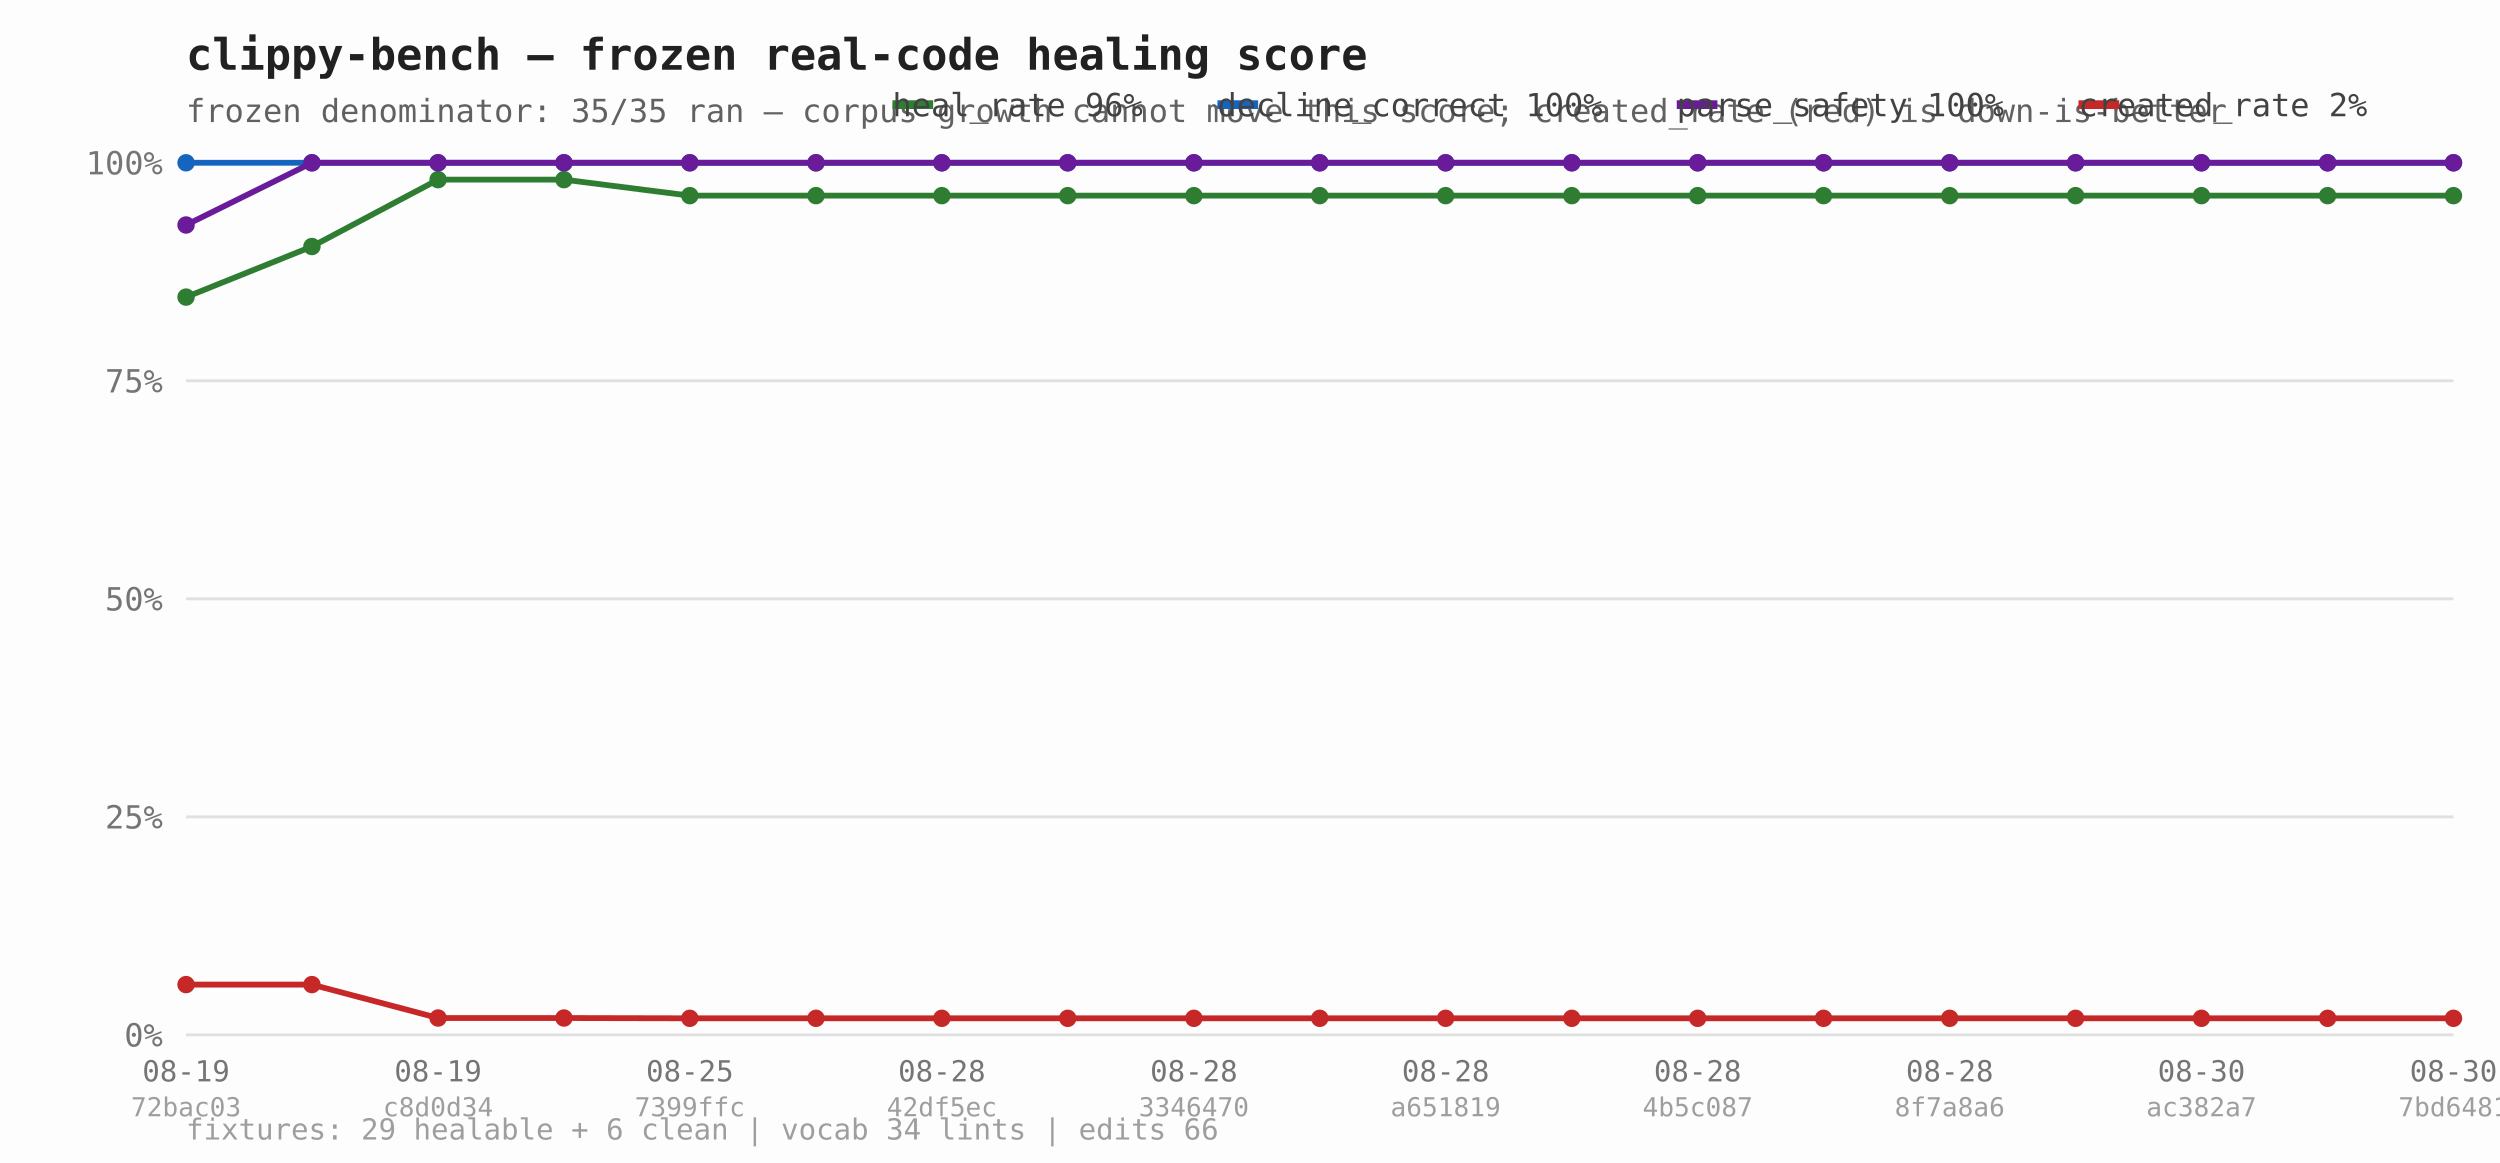
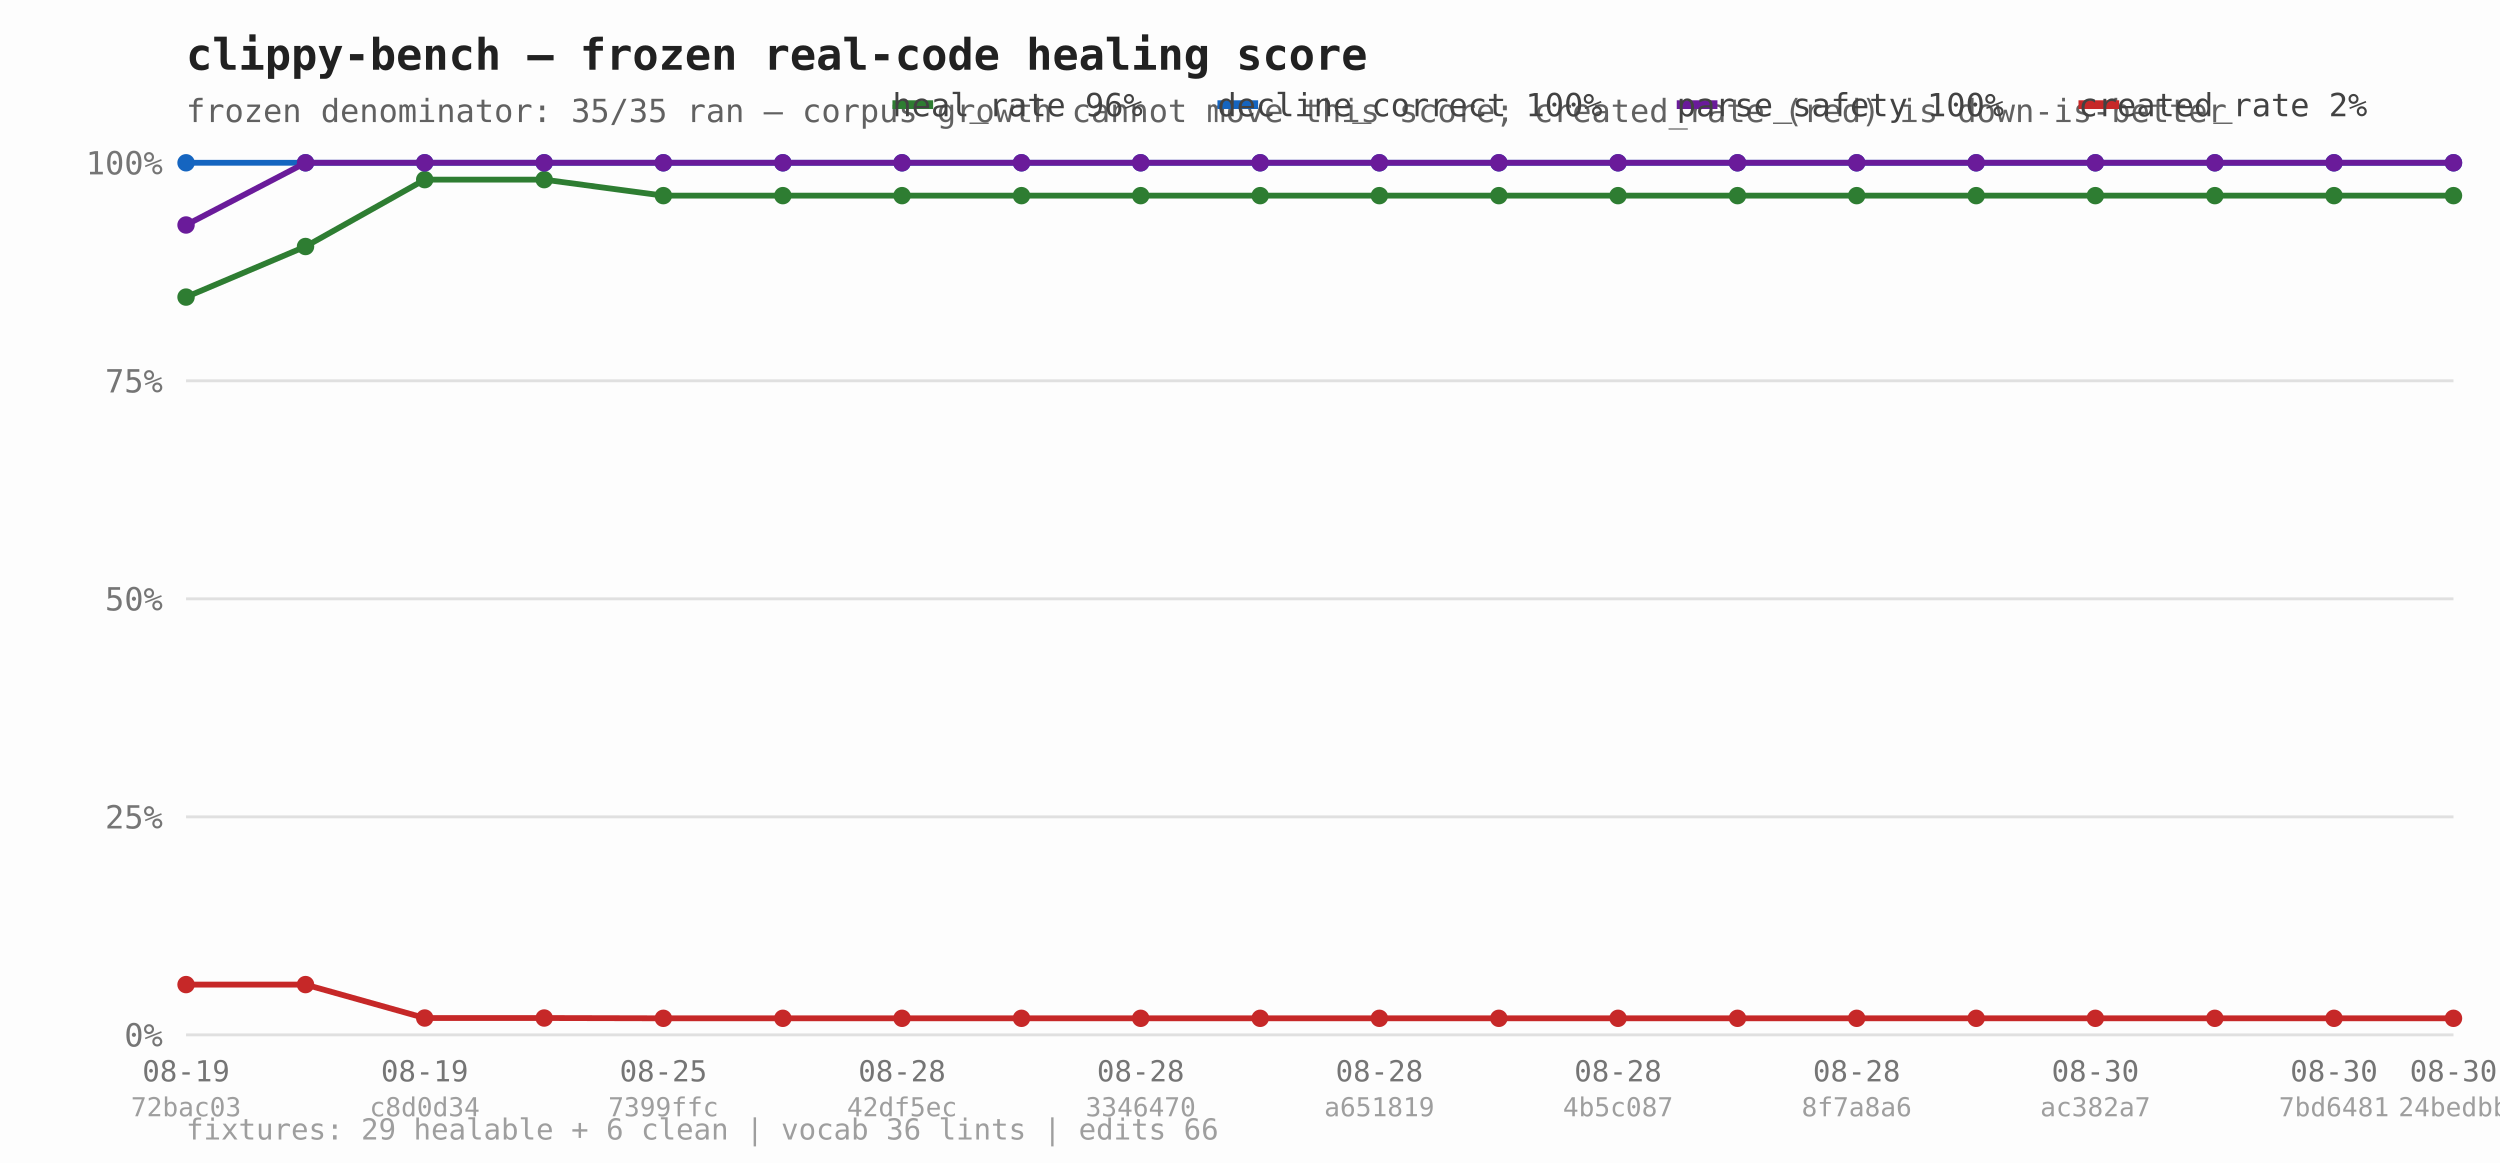
<svg xmlns="http://www.w3.org/2000/svg" width="860" height="400" viewBox="0 0 860 400" font-family="ui-monospace,Menlo,monospace">
  <rect width="100%" height="100%" fill="#fdfdfd" />
  <text x="64" y="24" font-size="15" font-weight="bold" fill="#212121">clippy-bench — frozen real-code healing score</text>
  <text x="64" y="42" font-size="11" fill="#616161">frozen denominator: 35/35 ran — corpus growth cannot move this score; created_rate (red) is down-is-better</text>
  <line x1="64" y1="356.0" x2="844" y2="356.0" stroke="#e0e0e0" stroke-width="1" />
  <text x="56" y="360.0" font-size="11" fill="#757575" text-anchor="end">0%</text>
  <line x1="64" y1="281.0" x2="844" y2="281.0" stroke="#e0e0e0" stroke-width="1" />
  <text x="56" y="285.0" font-size="11" fill="#757575" text-anchor="end">25%</text>
  <line x1="64" y1="206.0" x2="844" y2="206.0" stroke="#e0e0e0" stroke-width="1" />
  <text x="56" y="210.0" font-size="11" fill="#757575" text-anchor="end">50%</text>
  <line x1="64" y1="131.0" x2="844" y2="131.0" stroke="#e0e0e0" stroke-width="1" />
  <text x="56" y="135.0" font-size="11" fill="#757575" text-anchor="end">75%</text>
  <line x1="64" y1="56.0" x2="844" y2="56.0" stroke="#e0e0e0" stroke-width="1" />
  <text x="56" y="60.0" font-size="11" fill="#757575" text-anchor="end">100%</text>
  <line x1="715.0" y1="36" x2="729.0" y2="36" stroke="#c62828" stroke-width="3" />
  <text x="715.0" y="40" font-size="11" fill="#424242">created_rate 2%</text>
  <line x1="576.8" y1="36" x2="590.8" y2="36" stroke="#6a1b9a" stroke-width="3" />
  <text x="576.8" y="40" font-size="11" fill="#424242">parse_safety 100%</text>
  <line x1="418.8" y1="36" x2="432.8" y2="36" stroke="#1565c0" stroke-width="3" />
  <text x="418.8" y="40" font-size="11" fill="#424242">decline_correct 100%</text>
  <line x1="307.0" y1="36" x2="321.0" y2="36" stroke="#2e7d32" stroke-width="3" />
  <text x="307.0" y="40" font-size="11" fill="#424242">heal_rate 96%</text>
-   <path d="M 64.0 102.2 L 107.3 84.8 L 150.7 61.8 L 194.0 61.8 L 237.3 67.3 L 280.7 67.3 L 324.0 67.3 L 367.3 67.3 L 410.7 67.3 L 454.0 67.3 L 497.3 67.3 L 540.7 67.3 L 584.0 67.3 L 627.3 67.3 L 670.7 67.3 L 714.0 67.3 L 757.3 67.3 L 800.7 67.3 L 844.0 67.3" fill="none" stroke="#2e7d32" stroke-width="2" stroke-linejoin="round" stroke-linecap="round" />
+   <path d="M 64.0 102.2 L 105.1 84.8 L 146.1 61.8 L 187.2 61.8 L 228.2 67.3 L 269.3 67.3 L 310.3 67.3 L 351.4 67.3 L 392.4 67.3 L 433.5 67.3 L 474.5 67.3 L 515.6 67.3 L 556.6 67.3 L 597.7 67.3 L 638.7 67.3 L 679.8 67.3 L 720.8 67.3 L 761.9 67.3 L 802.9 67.3 L 844.0 67.3" fill="none" stroke="#2e7d32" stroke-width="2" stroke-linejoin="round" stroke-linecap="round" />
  <circle cx="64.0" cy="102.2" r="3" fill="#2e7d32" />
-   <circle cx="107.3" cy="84.8" r="3" fill="#2e7d32" />
-   <circle cx="150.7" cy="61.8" r="3" fill="#2e7d32" />
-   <circle cx="194.0" cy="61.8" r="3" fill="#2e7d32" />
-   <circle cx="237.3" cy="67.3" r="3" fill="#2e7d32" />
-   <circle cx="280.7" cy="67.3" r="3" fill="#2e7d32" />
-   <circle cx="324.0" cy="67.3" r="3" fill="#2e7d32" />
-   <circle cx="367.3" cy="67.3" r="3" fill="#2e7d32" />
-   <circle cx="410.7" cy="67.3" r="3" fill="#2e7d32" />
-   <circle cx="454.0" cy="67.3" r="3" fill="#2e7d32" />
-   <circle cx="497.3" cy="67.3" r="3" fill="#2e7d32" />
-   <circle cx="540.7" cy="67.3" r="3" fill="#2e7d32" />
-   <circle cx="584.0" cy="67.3" r="3" fill="#2e7d32" />
-   <circle cx="627.3" cy="67.3" r="3" fill="#2e7d32" />
-   <circle cx="670.7" cy="67.3" r="3" fill="#2e7d32" />
-   <circle cx="714.0" cy="67.3" r="3" fill="#2e7d32" />
-   <circle cx="757.3" cy="67.3" r="3" fill="#2e7d32" />
-   <circle cx="800.7" cy="67.3" r="3" fill="#2e7d32" />
+   <circle cx="105.1" cy="84.8" r="3" fill="#2e7d32" />
+   <circle cx="146.1" cy="61.8" r="3" fill="#2e7d32" />
+   <circle cx="187.2" cy="61.8" r="3" fill="#2e7d32" />
+   <circle cx="228.2" cy="67.3" r="3" fill="#2e7d32" />
+   <circle cx="269.3" cy="67.3" r="3" fill="#2e7d32" />
+   <circle cx="310.3" cy="67.3" r="3" fill="#2e7d32" />
+   <circle cx="351.4" cy="67.3" r="3" fill="#2e7d32" />
+   <circle cx="392.4" cy="67.3" r="3" fill="#2e7d32" />
+   <circle cx="433.5" cy="67.3" r="3" fill="#2e7d32" />
+   <circle cx="474.5" cy="67.3" r="3" fill="#2e7d32" />
+   <circle cx="515.6" cy="67.3" r="3" fill="#2e7d32" />
+   <circle cx="556.6" cy="67.3" r="3" fill="#2e7d32" />
+   <circle cx="597.7" cy="67.3" r="3" fill="#2e7d32" />
+   <circle cx="638.7" cy="67.3" r="3" fill="#2e7d32" />
+   <circle cx="679.8" cy="67.3" r="3" fill="#2e7d32" />
+   <circle cx="720.8" cy="67.3" r="3" fill="#2e7d32" />
+   <circle cx="761.9" cy="67.3" r="3" fill="#2e7d32" />
+   <circle cx="802.9" cy="67.3" r="3" fill="#2e7d32" />
  <circle cx="844.0" cy="67.3" r="3" fill="#2e7d32" />
-   <path d="M 64.0 56.0 L 107.3 56.0 L 150.7 56.0 L 194.0 56.0 L 237.3 56.0 L 280.7 56.0 L 324.0 56.0 L 367.3 56.0 L 410.7 56.0 L 454.0 56.0 L 497.3 56.0 L 540.7 56.0 L 584.0 56.0 L 627.3 56.0 L 670.7 56.0 L 714.0 56.0 L 757.3 56.0 L 800.7 56.0 L 844.0 56.0" fill="none" stroke="#1565c0" stroke-width="2" stroke-linejoin="round" stroke-linecap="round" />
+   <path d="M 64.0 56.0 L 105.1 56.0 L 146.1 56.0 L 187.2 56.0 L 228.2 56.0 L 269.3 56.0 L 310.3 56.0 L 351.4 56.0 L 392.4 56.0 L 433.5 56.0 L 474.5 56.0 L 515.6 56.0 L 556.6 56.0 L 597.7 56.0 L 638.7 56.0 L 679.8 56.0 L 720.8 56.0 L 761.9 56.0 L 802.9 56.0 L 844.0 56.0" fill="none" stroke="#1565c0" stroke-width="2" stroke-linejoin="round" stroke-linecap="round" />
  <circle cx="64.0" cy="56.0" r="3" fill="#1565c0" />
-   <circle cx="107.3" cy="56.0" r="3" fill="#1565c0" />
-   <circle cx="150.7" cy="56.0" r="3" fill="#1565c0" />
-   <circle cx="194.0" cy="56.0" r="3" fill="#1565c0" />
-   <circle cx="237.3" cy="56.0" r="3" fill="#1565c0" />
-   <circle cx="280.7" cy="56.0" r="3" fill="#1565c0" />
-   <circle cx="324.0" cy="56.0" r="3" fill="#1565c0" />
-   <circle cx="367.3" cy="56.0" r="3" fill="#1565c0" />
-   <circle cx="410.7" cy="56.0" r="3" fill="#1565c0" />
-   <circle cx="454.0" cy="56.0" r="3" fill="#1565c0" />
-   <circle cx="497.3" cy="56.0" r="3" fill="#1565c0" />
-   <circle cx="540.7" cy="56.0" r="3" fill="#1565c0" />
-   <circle cx="584.0" cy="56.0" r="3" fill="#1565c0" />
-   <circle cx="627.3" cy="56.0" r="3" fill="#1565c0" />
-   <circle cx="670.7" cy="56.0" r="3" fill="#1565c0" />
-   <circle cx="714.0" cy="56.0" r="3" fill="#1565c0" />
-   <circle cx="757.3" cy="56.0" r="3" fill="#1565c0" />
-   <circle cx="800.7" cy="56.0" r="3" fill="#1565c0" />
+   <circle cx="105.1" cy="56.0" r="3" fill="#1565c0" />
+   <circle cx="146.1" cy="56.0" r="3" fill="#1565c0" />
+   <circle cx="187.2" cy="56.0" r="3" fill="#1565c0" />
+   <circle cx="228.2" cy="56.0" r="3" fill="#1565c0" />
+   <circle cx="269.3" cy="56.0" r="3" fill="#1565c0" />
+   <circle cx="310.3" cy="56.0" r="3" fill="#1565c0" />
+   <circle cx="351.4" cy="56.0" r="3" fill="#1565c0" />
+   <circle cx="392.4" cy="56.0" r="3" fill="#1565c0" />
+   <circle cx="433.5" cy="56.0" r="3" fill="#1565c0" />
+   <circle cx="474.5" cy="56.0" r="3" fill="#1565c0" />
+   <circle cx="515.6" cy="56.0" r="3" fill="#1565c0" />
+   <circle cx="556.6" cy="56.0" r="3" fill="#1565c0" />
+   <circle cx="597.7" cy="56.0" r="3" fill="#1565c0" />
+   <circle cx="638.7" cy="56.0" r="3" fill="#1565c0" />
+   <circle cx="679.8" cy="56.0" r="3" fill="#1565c0" />
+   <circle cx="720.8" cy="56.0" r="3" fill="#1565c0" />
+   <circle cx="761.9" cy="56.0" r="3" fill="#1565c0" />
+   <circle cx="802.9" cy="56.0" r="3" fill="#1565c0" />
  <circle cx="844.0" cy="56.0" r="3" fill="#1565c0" />
-   <path d="M 64.0 77.4 L 107.3 56.0 L 150.7 56.0 L 194.0 56.0 L 237.3 56.0 L 280.7 56.0 L 324.0 56.0 L 367.3 56.0 L 410.7 56.0 L 454.0 56.0 L 497.3 56.0 L 540.7 56.0 L 584.0 56.0 L 627.3 56.0 L 670.7 56.0 L 714.0 56.0 L 757.3 56.0 L 800.7 56.0 L 844.0 56.0" fill="none" stroke="#6a1b9a" stroke-width="2" stroke-linejoin="round" stroke-linecap="round" />
+   <path d="M 64.0 77.4 L 105.1 56.0 L 146.1 56.0 L 187.2 56.0 L 228.2 56.0 L 269.3 56.0 L 310.3 56.0 L 351.4 56.0 L 392.4 56.0 L 433.5 56.0 L 474.5 56.0 L 515.6 56.0 L 556.6 56.0 L 597.7 56.0 L 638.7 56.0 L 679.8 56.0 L 720.8 56.0 L 761.9 56.0 L 802.9 56.0 L 844.0 56.0" fill="none" stroke="#6a1b9a" stroke-width="2" stroke-linejoin="round" stroke-linecap="round" />
  <circle cx="64.0" cy="77.4" r="3" fill="#6a1b9a" />
-   <circle cx="107.3" cy="56.0" r="3" fill="#6a1b9a" />
-   <circle cx="150.7" cy="56.0" r="3" fill="#6a1b9a" />
-   <circle cx="194.0" cy="56.0" r="3" fill="#6a1b9a" />
-   <circle cx="237.3" cy="56.0" r="3" fill="#6a1b9a" />
-   <circle cx="280.7" cy="56.0" r="3" fill="#6a1b9a" />
-   <circle cx="324.0" cy="56.0" r="3" fill="#6a1b9a" />
-   <circle cx="367.3" cy="56.0" r="3" fill="#6a1b9a" />
-   <circle cx="410.7" cy="56.0" r="3" fill="#6a1b9a" />
-   <circle cx="454.0" cy="56.0" r="3" fill="#6a1b9a" />
-   <circle cx="497.3" cy="56.0" r="3" fill="#6a1b9a" />
-   <circle cx="540.7" cy="56.0" r="3" fill="#6a1b9a" />
-   <circle cx="584.0" cy="56.0" r="3" fill="#6a1b9a" />
-   <circle cx="627.3" cy="56.0" r="3" fill="#6a1b9a" />
-   <circle cx="670.7" cy="56.0" r="3" fill="#6a1b9a" />
-   <circle cx="714.0" cy="56.0" r="3" fill="#6a1b9a" />
-   <circle cx="757.3" cy="56.0" r="3" fill="#6a1b9a" />
-   <circle cx="800.7" cy="56.0" r="3" fill="#6a1b9a" />
+   <circle cx="105.1" cy="56.0" r="3" fill="#6a1b9a" />
+   <circle cx="146.1" cy="56.0" r="3" fill="#6a1b9a" />
+   <circle cx="187.2" cy="56.0" r="3" fill="#6a1b9a" />
+   <circle cx="228.2" cy="56.0" r="3" fill="#6a1b9a" />
+   <circle cx="269.3" cy="56.0" r="3" fill="#6a1b9a" />
+   <circle cx="310.3" cy="56.0" r="3" fill="#6a1b9a" />
+   <circle cx="351.4" cy="56.0" r="3" fill="#6a1b9a" />
+   <circle cx="392.4" cy="56.0" r="3" fill="#6a1b9a" />
+   <circle cx="433.5" cy="56.0" r="3" fill="#6a1b9a" />
+   <circle cx="474.5" cy="56.0" r="3" fill="#6a1b9a" />
+   <circle cx="515.6" cy="56.0" r="3" fill="#6a1b9a" />
+   <circle cx="556.6" cy="56.0" r="3" fill="#6a1b9a" />
+   <circle cx="597.7" cy="56.0" r="3" fill="#6a1b9a" />
+   <circle cx="638.7" cy="56.0" r="3" fill="#6a1b9a" />
+   <circle cx="679.8" cy="56.0" r="3" fill="#6a1b9a" />
+   <circle cx="720.8" cy="56.0" r="3" fill="#6a1b9a" />
+   <circle cx="761.9" cy="56.0" r="3" fill="#6a1b9a" />
+   <circle cx="802.9" cy="56.0" r="3" fill="#6a1b9a" />
  <circle cx="844.0" cy="56.0" r="3" fill="#6a1b9a" />
-   <path d="M 64.0 338.7 L 107.3 338.7 L 150.7 350.2 L 194.0 350.2 L 237.3 350.3 L 280.7 350.3 L 324.0 350.3 L 367.3 350.3 L 410.7 350.3 L 454.0 350.3 L 497.3 350.3 L 540.7 350.3 L 584.0 350.3 L 627.3 350.3 L 670.7 350.3 L 714.0 350.3 L 757.3 350.3 L 800.7 350.3 L 844.0 350.3" fill="none" stroke="#c62828" stroke-width="2" stroke-linejoin="round" stroke-linecap="round" />
+   <path d="M 64.0 338.7 L 105.1 338.7 L 146.1 350.2 L 187.2 350.2 L 228.2 350.3 L 269.3 350.3 L 310.3 350.3 L 351.4 350.3 L 392.4 350.3 L 433.5 350.3 L 474.5 350.3 L 515.6 350.3 L 556.6 350.3 L 597.7 350.3 L 638.7 350.3 L 679.8 350.3 L 720.8 350.3 L 761.9 350.3 L 802.9 350.3 L 844.0 350.3" fill="none" stroke="#c62828" stroke-width="2" stroke-linejoin="round" stroke-linecap="round" />
  <circle cx="64.0" cy="338.7" r="3" fill="#c62828" />
-   <circle cx="107.3" cy="338.7" r="3" fill="#c62828" />
-   <circle cx="150.7" cy="350.2" r="3" fill="#c62828" />
-   <circle cx="194.0" cy="350.2" r="3" fill="#c62828" />
-   <circle cx="237.3" cy="350.3" r="3" fill="#c62828" />
-   <circle cx="280.7" cy="350.3" r="3" fill="#c62828" />
-   <circle cx="324.0" cy="350.3" r="3" fill="#c62828" />
-   <circle cx="367.3" cy="350.3" r="3" fill="#c62828" />
-   <circle cx="410.7" cy="350.3" r="3" fill="#c62828" />
-   <circle cx="454.0" cy="350.3" r="3" fill="#c62828" />
-   <circle cx="497.3" cy="350.3" r="3" fill="#c62828" />
-   <circle cx="540.7" cy="350.3" r="3" fill="#c62828" />
-   <circle cx="584.0" cy="350.3" r="3" fill="#c62828" />
-   <circle cx="627.3" cy="350.3" r="3" fill="#c62828" />
-   <circle cx="670.7" cy="350.3" r="3" fill="#c62828" />
-   <circle cx="714.0" cy="350.3" r="3" fill="#c62828" />
-   <circle cx="757.3" cy="350.3" r="3" fill="#c62828" />
-   <circle cx="800.7" cy="350.3" r="3" fill="#c62828" />
+   <circle cx="105.1" cy="338.7" r="3" fill="#c62828" />
+   <circle cx="146.1" cy="350.2" r="3" fill="#c62828" />
+   <circle cx="187.2" cy="350.2" r="3" fill="#c62828" />
+   <circle cx="228.2" cy="350.3" r="3" fill="#c62828" />
+   <circle cx="269.3" cy="350.3" r="3" fill="#c62828" />
+   <circle cx="310.3" cy="350.3" r="3" fill="#c62828" />
+   <circle cx="351.4" cy="350.3" r="3" fill="#c62828" />
+   <circle cx="392.4" cy="350.3" r="3" fill="#c62828" />
+   <circle cx="433.5" cy="350.3" r="3" fill="#c62828" />
+   <circle cx="474.5" cy="350.3" r="3" fill="#c62828" />
+   <circle cx="515.6" cy="350.3" r="3" fill="#c62828" />
+   <circle cx="556.6" cy="350.3" r="3" fill="#c62828" />
+   <circle cx="597.7" cy="350.3" r="3" fill="#c62828" />
+   <circle cx="638.7" cy="350.3" r="3" fill="#c62828" />
+   <circle cx="679.8" cy="350.3" r="3" fill="#c62828" />
+   <circle cx="720.8" cy="350.3" r="3" fill="#c62828" />
+   <circle cx="761.9" cy="350.3" r="3" fill="#c62828" />
+   <circle cx="802.9" cy="350.3" r="3" fill="#c62828" />
  <circle cx="844.0" cy="350.3" r="3" fill="#c62828" />
  <text x="64.0" y="372.0" font-size="10" fill="#757575" text-anchor="middle">08-19</text>
  <text x="64.0" y="384.0" font-size="9" fill="#9e9e9e" text-anchor="middle">72bac03</text>
-   <text x="150.7" y="372.0" font-size="10" fill="#757575" text-anchor="middle">08-19</text>
-   <text x="150.7" y="384.0" font-size="9" fill="#9e9e9e" text-anchor="middle">c8d0d34</text>
-   <text x="237.3" y="372.0" font-size="10" fill="#757575" text-anchor="middle">08-25</text>
-   <text x="237.3" y="384.0" font-size="9" fill="#9e9e9e" text-anchor="middle">7399ffc</text>
-   <text x="324.0" y="372.0" font-size="10" fill="#757575" text-anchor="middle">08-28</text>
-   <text x="324.0" y="384.0" font-size="9" fill="#9e9e9e" text-anchor="middle">42df5ec</text>
-   <text x="410.7" y="372.0" font-size="10" fill="#757575" text-anchor="middle">08-28</text>
-   <text x="410.7" y="384.0" font-size="9" fill="#9e9e9e" text-anchor="middle">3346470</text>
-   <text x="497.3" y="372.0" font-size="10" fill="#757575" text-anchor="middle">08-28</text>
-   <text x="497.3" y="384.0" font-size="9" fill="#9e9e9e" text-anchor="middle">a651819</text>
-   <text x="584.0" y="372.0" font-size="10" fill="#757575" text-anchor="middle">08-28</text>
-   <text x="584.0" y="384.0" font-size="9" fill="#9e9e9e" text-anchor="middle">4b5c087</text>
-   <text x="670.7" y="372.0" font-size="10" fill="#757575" text-anchor="middle">08-28</text>
-   <text x="670.7" y="384.0" font-size="9" fill="#9e9e9e" text-anchor="middle">8f7a8a6</text>
-   <text x="757.3" y="372.0" font-size="10" fill="#757575" text-anchor="middle">08-30</text>
-   <text x="757.3" y="384.0" font-size="9" fill="#9e9e9e" text-anchor="middle">ac382a7</text>
+   <text x="146.1" y="372.0" font-size="10" fill="#757575" text-anchor="middle">08-19</text>
+   <text x="146.1" y="384.0" font-size="9" fill="#9e9e9e" text-anchor="middle">c8d0d34</text>
+   <text x="228.2" y="372.0" font-size="10" fill="#757575" text-anchor="middle">08-25</text>
+   <text x="228.2" y="384.0" font-size="9" fill="#9e9e9e" text-anchor="middle">7399ffc</text>
+   <text x="310.3" y="372.0" font-size="10" fill="#757575" text-anchor="middle">08-28</text>
+   <text x="310.3" y="384.0" font-size="9" fill="#9e9e9e" text-anchor="middle">42df5ec</text>
+   <text x="392.4" y="372.0" font-size="10" fill="#757575" text-anchor="middle">08-28</text>
+   <text x="392.4" y="384.0" font-size="9" fill="#9e9e9e" text-anchor="middle">3346470</text>
+   <text x="474.5" y="372.0" font-size="10" fill="#757575" text-anchor="middle">08-28</text>
+   <text x="474.5" y="384.0" font-size="9" fill="#9e9e9e" text-anchor="middle">a651819</text>
+   <text x="556.6" y="372.0" font-size="10" fill="#757575" text-anchor="middle">08-28</text>
+   <text x="556.6" y="384.0" font-size="9" fill="#9e9e9e" text-anchor="middle">4b5c087</text>
+   <text x="638.7" y="372.0" font-size="10" fill="#757575" text-anchor="middle">08-28</text>
+   <text x="638.7" y="384.0" font-size="9" fill="#9e9e9e" text-anchor="middle">8f7a8a6</text>
+   <text x="720.8" y="372.0" font-size="10" fill="#757575" text-anchor="middle">08-30</text>
+   <text x="720.8" y="384.0" font-size="9" fill="#9e9e9e" text-anchor="middle">ac382a7</text>
+   <text x="802.9" y="372.0" font-size="10" fill="#757575" text-anchor="middle">08-30</text>
+   <text x="802.9" y="384.0" font-size="9" fill="#9e9e9e" text-anchor="middle">7bd6481</text>
  <text x="844.0" y="372.0" font-size="10" fill="#757575" text-anchor="middle">08-30</text>
-   <text x="844.0" y="384.0" font-size="9" fill="#9e9e9e" text-anchor="middle">7bd6481</text>
-   <text x="64" y="392.0" font-size="10" fill="#9e9e9e">fixtures: 29 healable + 6 clean | vocab 34 lints | edits 66</text>
+   <text x="844.0" y="384.0" font-size="9" fill="#9e9e9e" text-anchor="middle">24bedbb</text>
+   <text x="64" y="392.0" font-size="10" fill="#9e9e9e">fixtures: 29 healable + 6 clean | vocab 36 lints | edits 66</text>
</svg>
